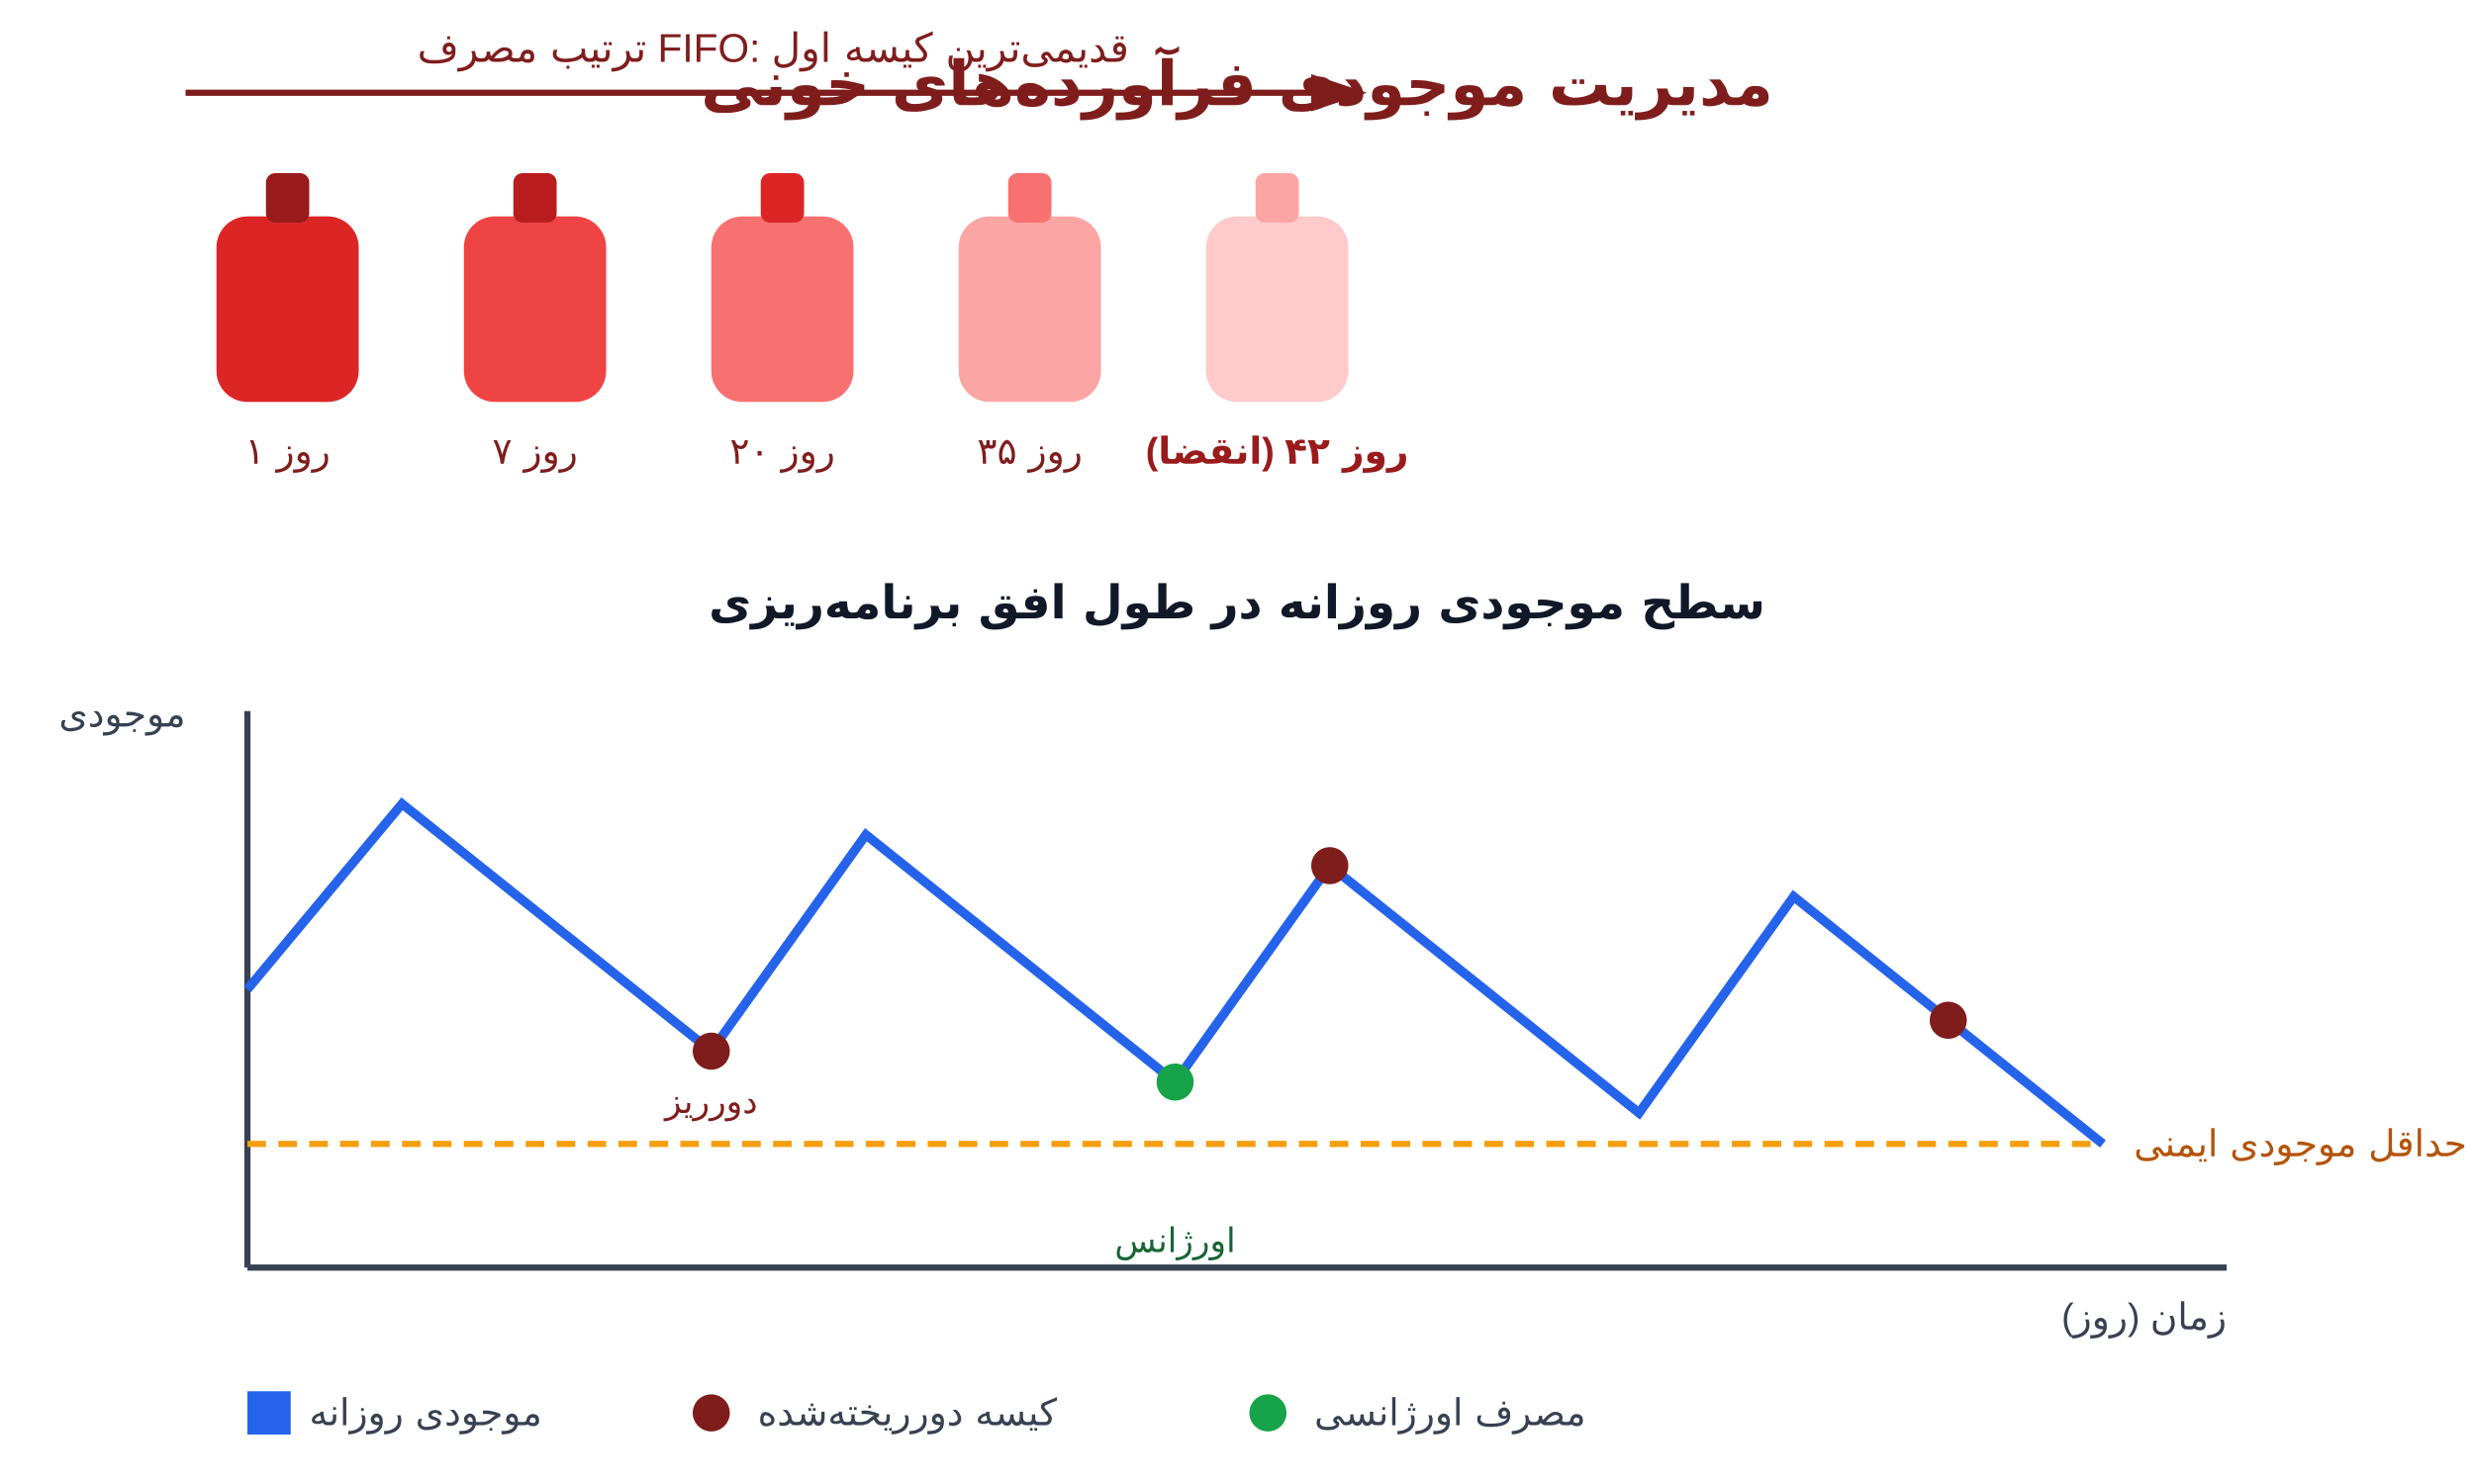
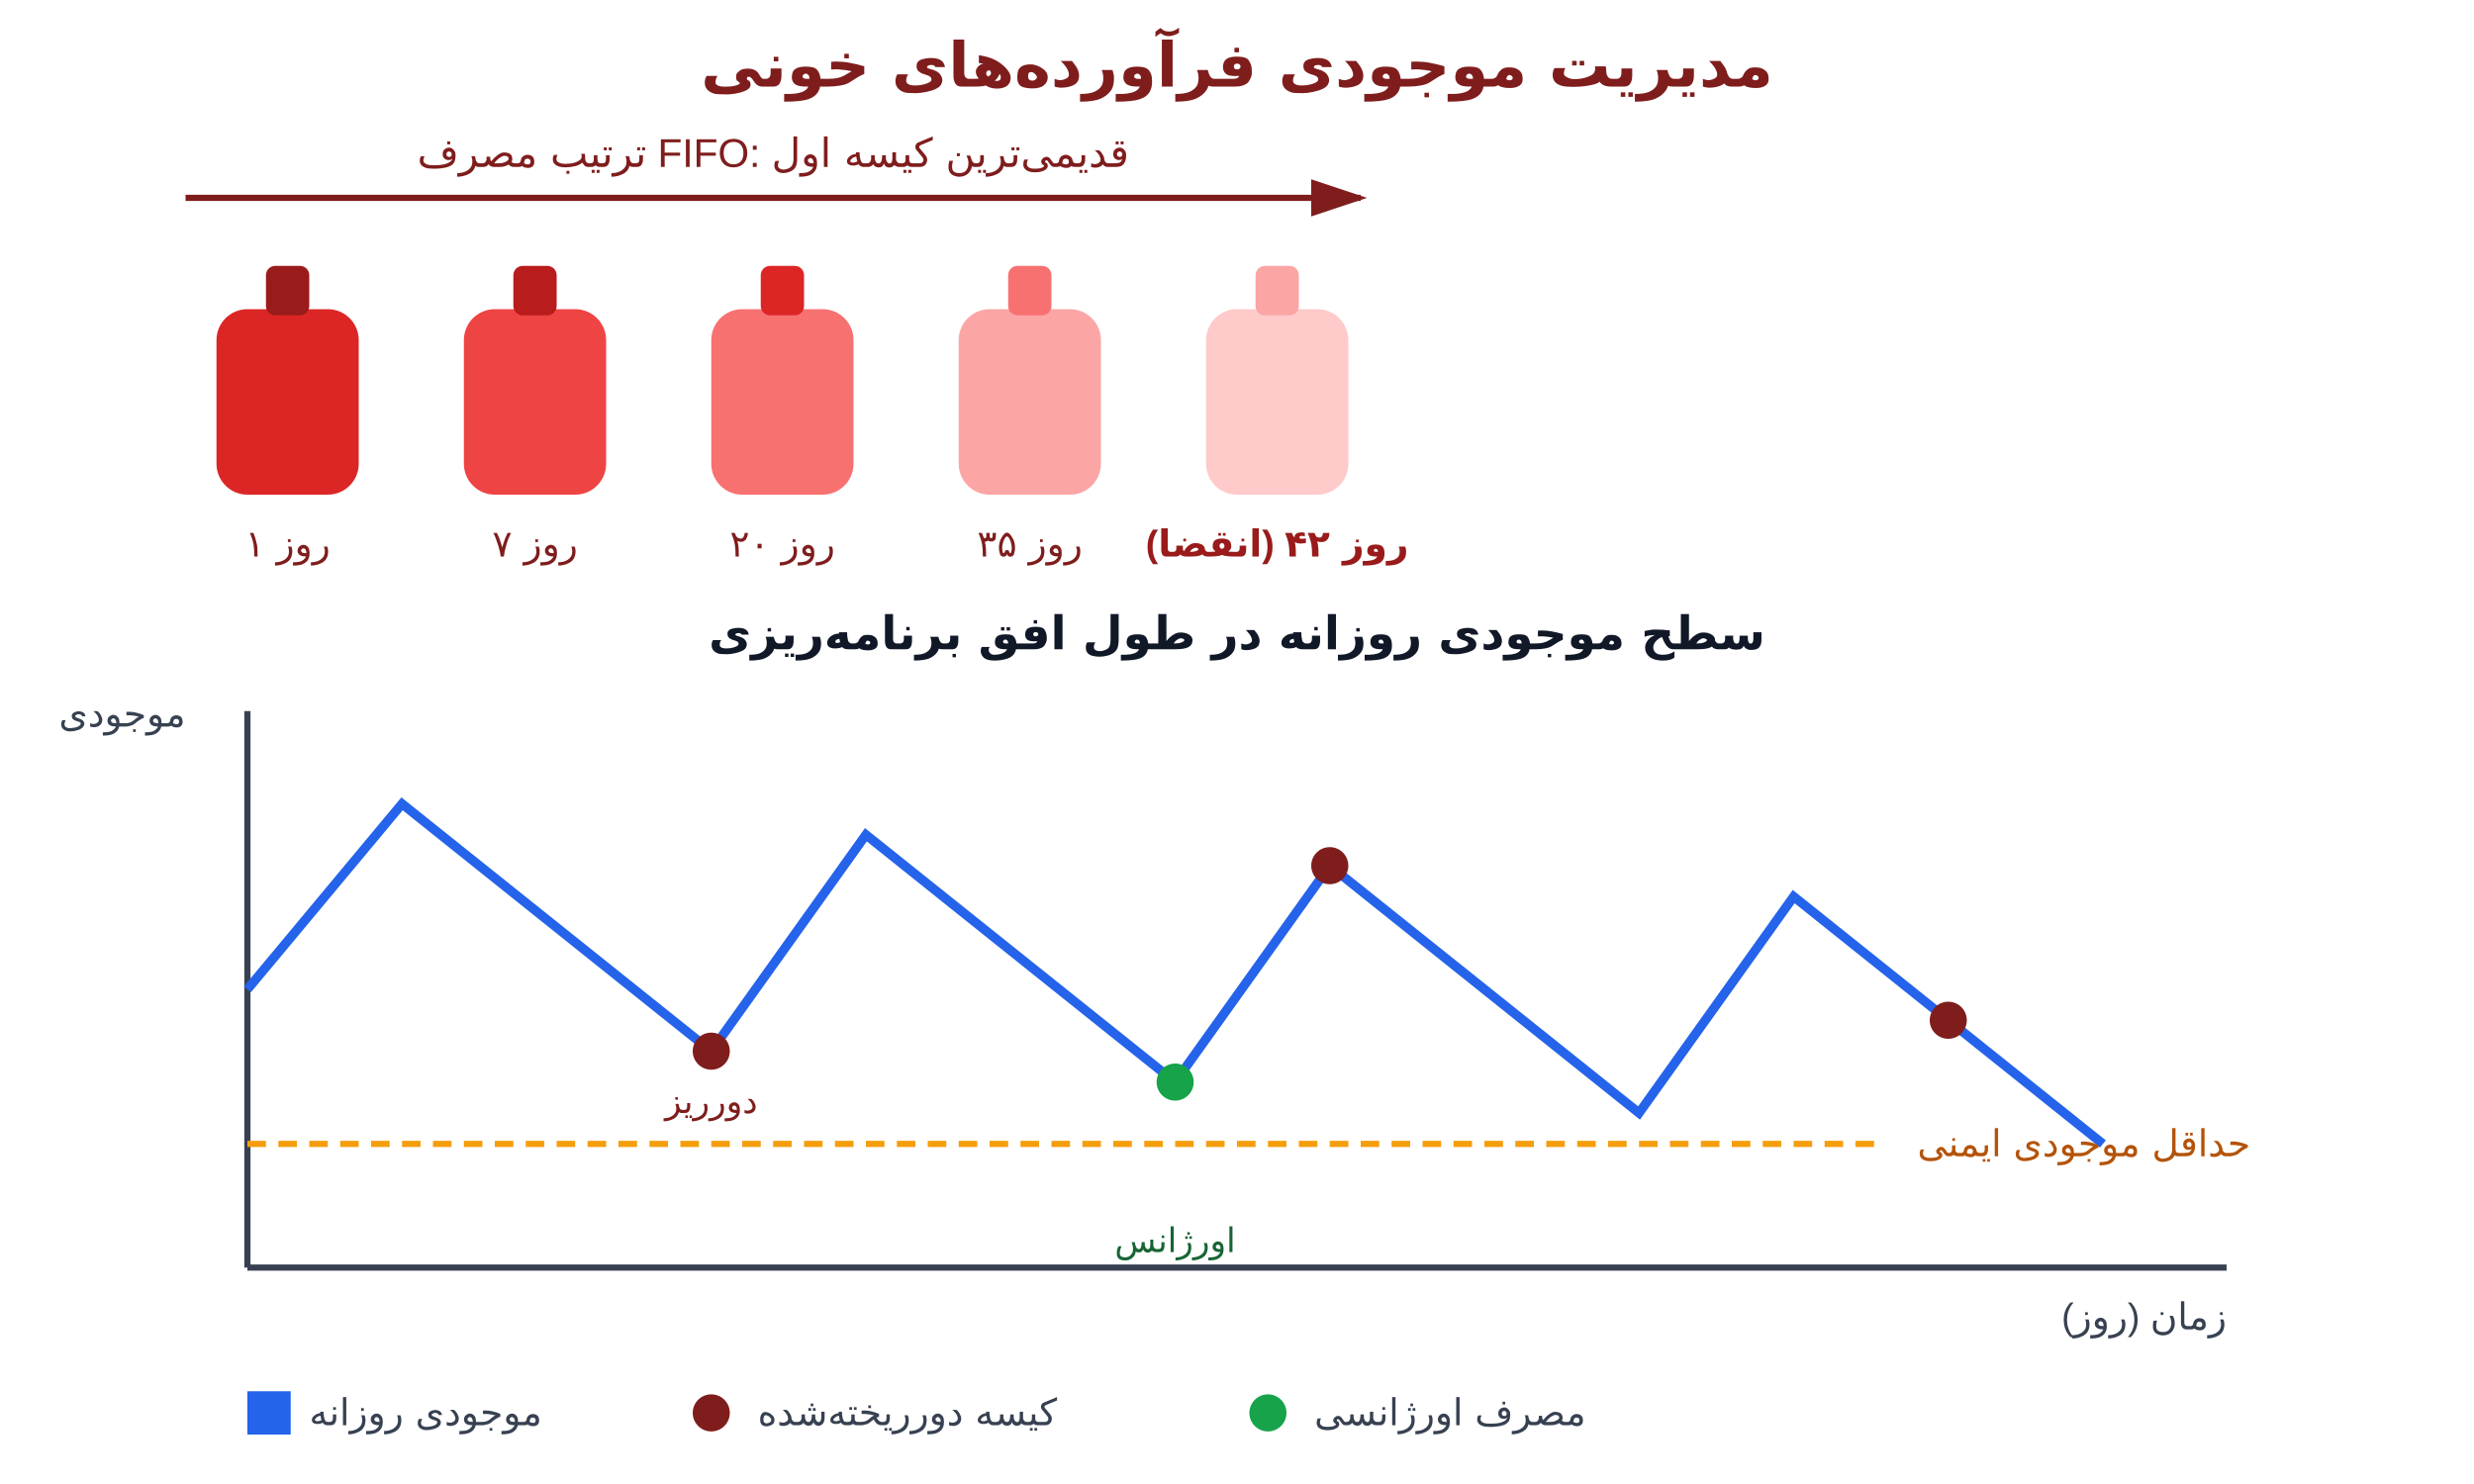
<svg xmlns="http://www.w3.org/2000/svg" viewBox="0 0 800 480">
  <rect width="800" height="480" fill="#ffffff" />
-   <text x="400" y="34" text-anchor="middle" font-family="Vazirmatn, Tahoma, Arial, sans-serif" font-size="20" font-weight="bold" fill="#7f1d1d">مدیریت موجودی فرآورده‌های خونی</text>
+   <text x="400" y="28" text-anchor="middle" font-family="Vazirmatn, Tahoma, Arial, sans-serif" font-size="20" font-weight="bold" fill="#7f1d1d">مدیریت موجودی فرآورده‌های خونی</text>
  <g font-family="Vazirmatn, Tahoma, Arial, sans-serif">
-     <g transform="translate(70,70)">
+     <text x="250" y="54" text-anchor="middle" font-size="13" fill="#7f1d1d">ترتیب مصرف FIFO: قدیمی‌ترین کیسه اول</text>
+     <line x1="60" y1="64" x2="440" y2="64" stroke="#7f1d1d" stroke-width="2" marker-end="url(#arrow)" />
+   </g>
+   <g font-family="Vazirmatn, Tahoma, Arial, sans-serif">
+     <g transform="translate(70,100)">
      <rect x="0" y="0" width="46" height="60" rx="10" fill="#dc2626" />
      <rect x="16" y="-14" width="14" height="16" rx="3" fill="#991b1b" />
      <text x="23" y="80" text-anchor="middle" font-size="12" fill="#7f1d1d">روز ۱</text>
    </g>
-     <g transform="translate(150,70)">
+     <g transform="translate(150,100)">
      <rect x="0" y="0" width="46" height="60" rx="10" fill="#ef4444" />
      <rect x="16" y="-14" width="14" height="16" rx="3" fill="#b91c1c" />
      <text x="23" y="80" text-anchor="middle" font-size="12" fill="#7f1d1d">روز ۷</text>
    </g>
-     <g transform="translate(230,70)">
+     <g transform="translate(230,100)">
      <rect x="0" y="0" width="46" height="60" rx="10" fill="#f87171" />
      <rect x="16" y="-14" width="14" height="16" rx="3" fill="#dc2626" />
      <text x="23" y="80" text-anchor="middle" font-size="12" fill="#7f1d1d">روز ۲۰</text>
    </g>
-     <g transform="translate(310,70)">
+     <g transform="translate(310,100)">
      <rect x="0" y="0" width="46" height="60" rx="10" fill="#fca5a5" />
      <rect x="16" y="-14" width="14" height="16" rx="3" fill="#f87171" />
      <text x="23" y="80" text-anchor="middle" font-size="12" fill="#7f1d1d">روز ۳۵</text>
    </g>
-     <g transform="translate(390,70)">
+     <g transform="translate(390,100)">
      <rect x="0" y="0" width="46" height="60" rx="10" fill="#fecaca" />
      <rect x="16" y="-14" width="14" height="16" rx="3" fill="#fca5a5" />
      <text x="23" y="80" text-anchor="middle" font-size="12" fill="#991b1b" font-weight="bold">روز ۴۲ (انقضا)</text>
    </g>
-     <line x1="60" y1="30" x2="440" y2="30" stroke="#7f1d1d" stroke-width="2" marker-end="url(#arrow)" />
-     <text x="250" y="20" text-anchor="middle" font-size="13" fill="#7f1d1d">ترتیب مصرف FIFO: قدیمی‌ترین کیسه اول</text>
  </g>
  <defs>
    <marker id="arrow" markerWidth="10" markerHeight="10" refX="8" refY="3" orient="auto" markerUnits="strokeWidth">
      <path d="M0,0 L0,6 L9,3 z" fill="#7f1d1d" />
    </marker>
  </defs>
  <g font-family="Vazirmatn, Tahoma, Arial, sans-serif">
-     <text x="400" y="200" text-anchor="middle" font-size="15" font-weight="bold" fill="#111827">سطح موجودی روزانه در طول افق برنامه‌ریزی</text>
+     <text x="400" y="210" text-anchor="middle" font-size="15" font-weight="bold" fill="#111827">سطح موجودی روزانه در طول افق برنامه‌ریزی</text>
    <line x1="80" y1="410" x2="720" y2="410" stroke="#374151" stroke-width="2" />
    <line x1="80" y1="230" x2="80" y2="410" stroke="#374151" stroke-width="2" />
    <text x="60" y="235" text-anchor="end" font-size="12" fill="#374151">موجودی</text>
    <text x="720" y="430" text-anchor="end" font-size="12" fill="#374151">زمان (روز)</text>
    <polyline points="80,320 130,260 180,300 230,340 280,270 330,310 380,350 430,280 480,320 530,360 580,290 630,330 680,370" fill="none" stroke="#2563eb" stroke-width="3" />
-     <line x1="80" y1="370" x2="680" y2="370" stroke="#f59e0b" stroke-width="2" stroke-dasharray="6,4" />
-     <text x="690" y="374" font-size="12" fill="#b45309">حداقل موجودی ایمنی</text>
+     <line x1="80" y1="370" x2="610" y2="370" stroke="#f59e0b" stroke-width="2" stroke-dasharray="6,4" />
+     <text x="620" y="374" font-size="12" fill="#b45309">حداقل موجودی ایمنی</text>
    <circle cx="230" cy="340" r="6" fill="#7f1d1d" />
    <circle cx="430" cy="280" r="6" fill="#7f1d1d" />
    <circle cx="630" cy="330" r="6" fill="#7f1d1d" />
    <text x="230" y="360" text-anchor="middle" font-size="11" fill="#7f1d1d">دورریز</text>
    <circle cx="380" cy="350" r="6" fill="#16a34a" />
    <text x="380" y="405" text-anchor="middle" font-size="11" fill="#166534">اورژانس</text>
  </g>
  <g font-family="Vazirmatn, Tahoma, Arial, sans-serif" font-size="12">
    <rect x="80" y="450" width="14" height="14" fill="#2563eb" />
    <text x="100" y="461" fill="#374151">موجودی روزانه</text>
    <circle cx="230" cy="457" r="6" fill="#7f1d1d" />
    <text x="245" y="461" fill="#374151">کیسه دورریخته‌شده</text>
    <circle cx="410" cy="457" r="6" fill="#16a34a" />
    <text x="425" y="461" fill="#374151">مصرف اورژانسی</text>
  </g>
</svg>
